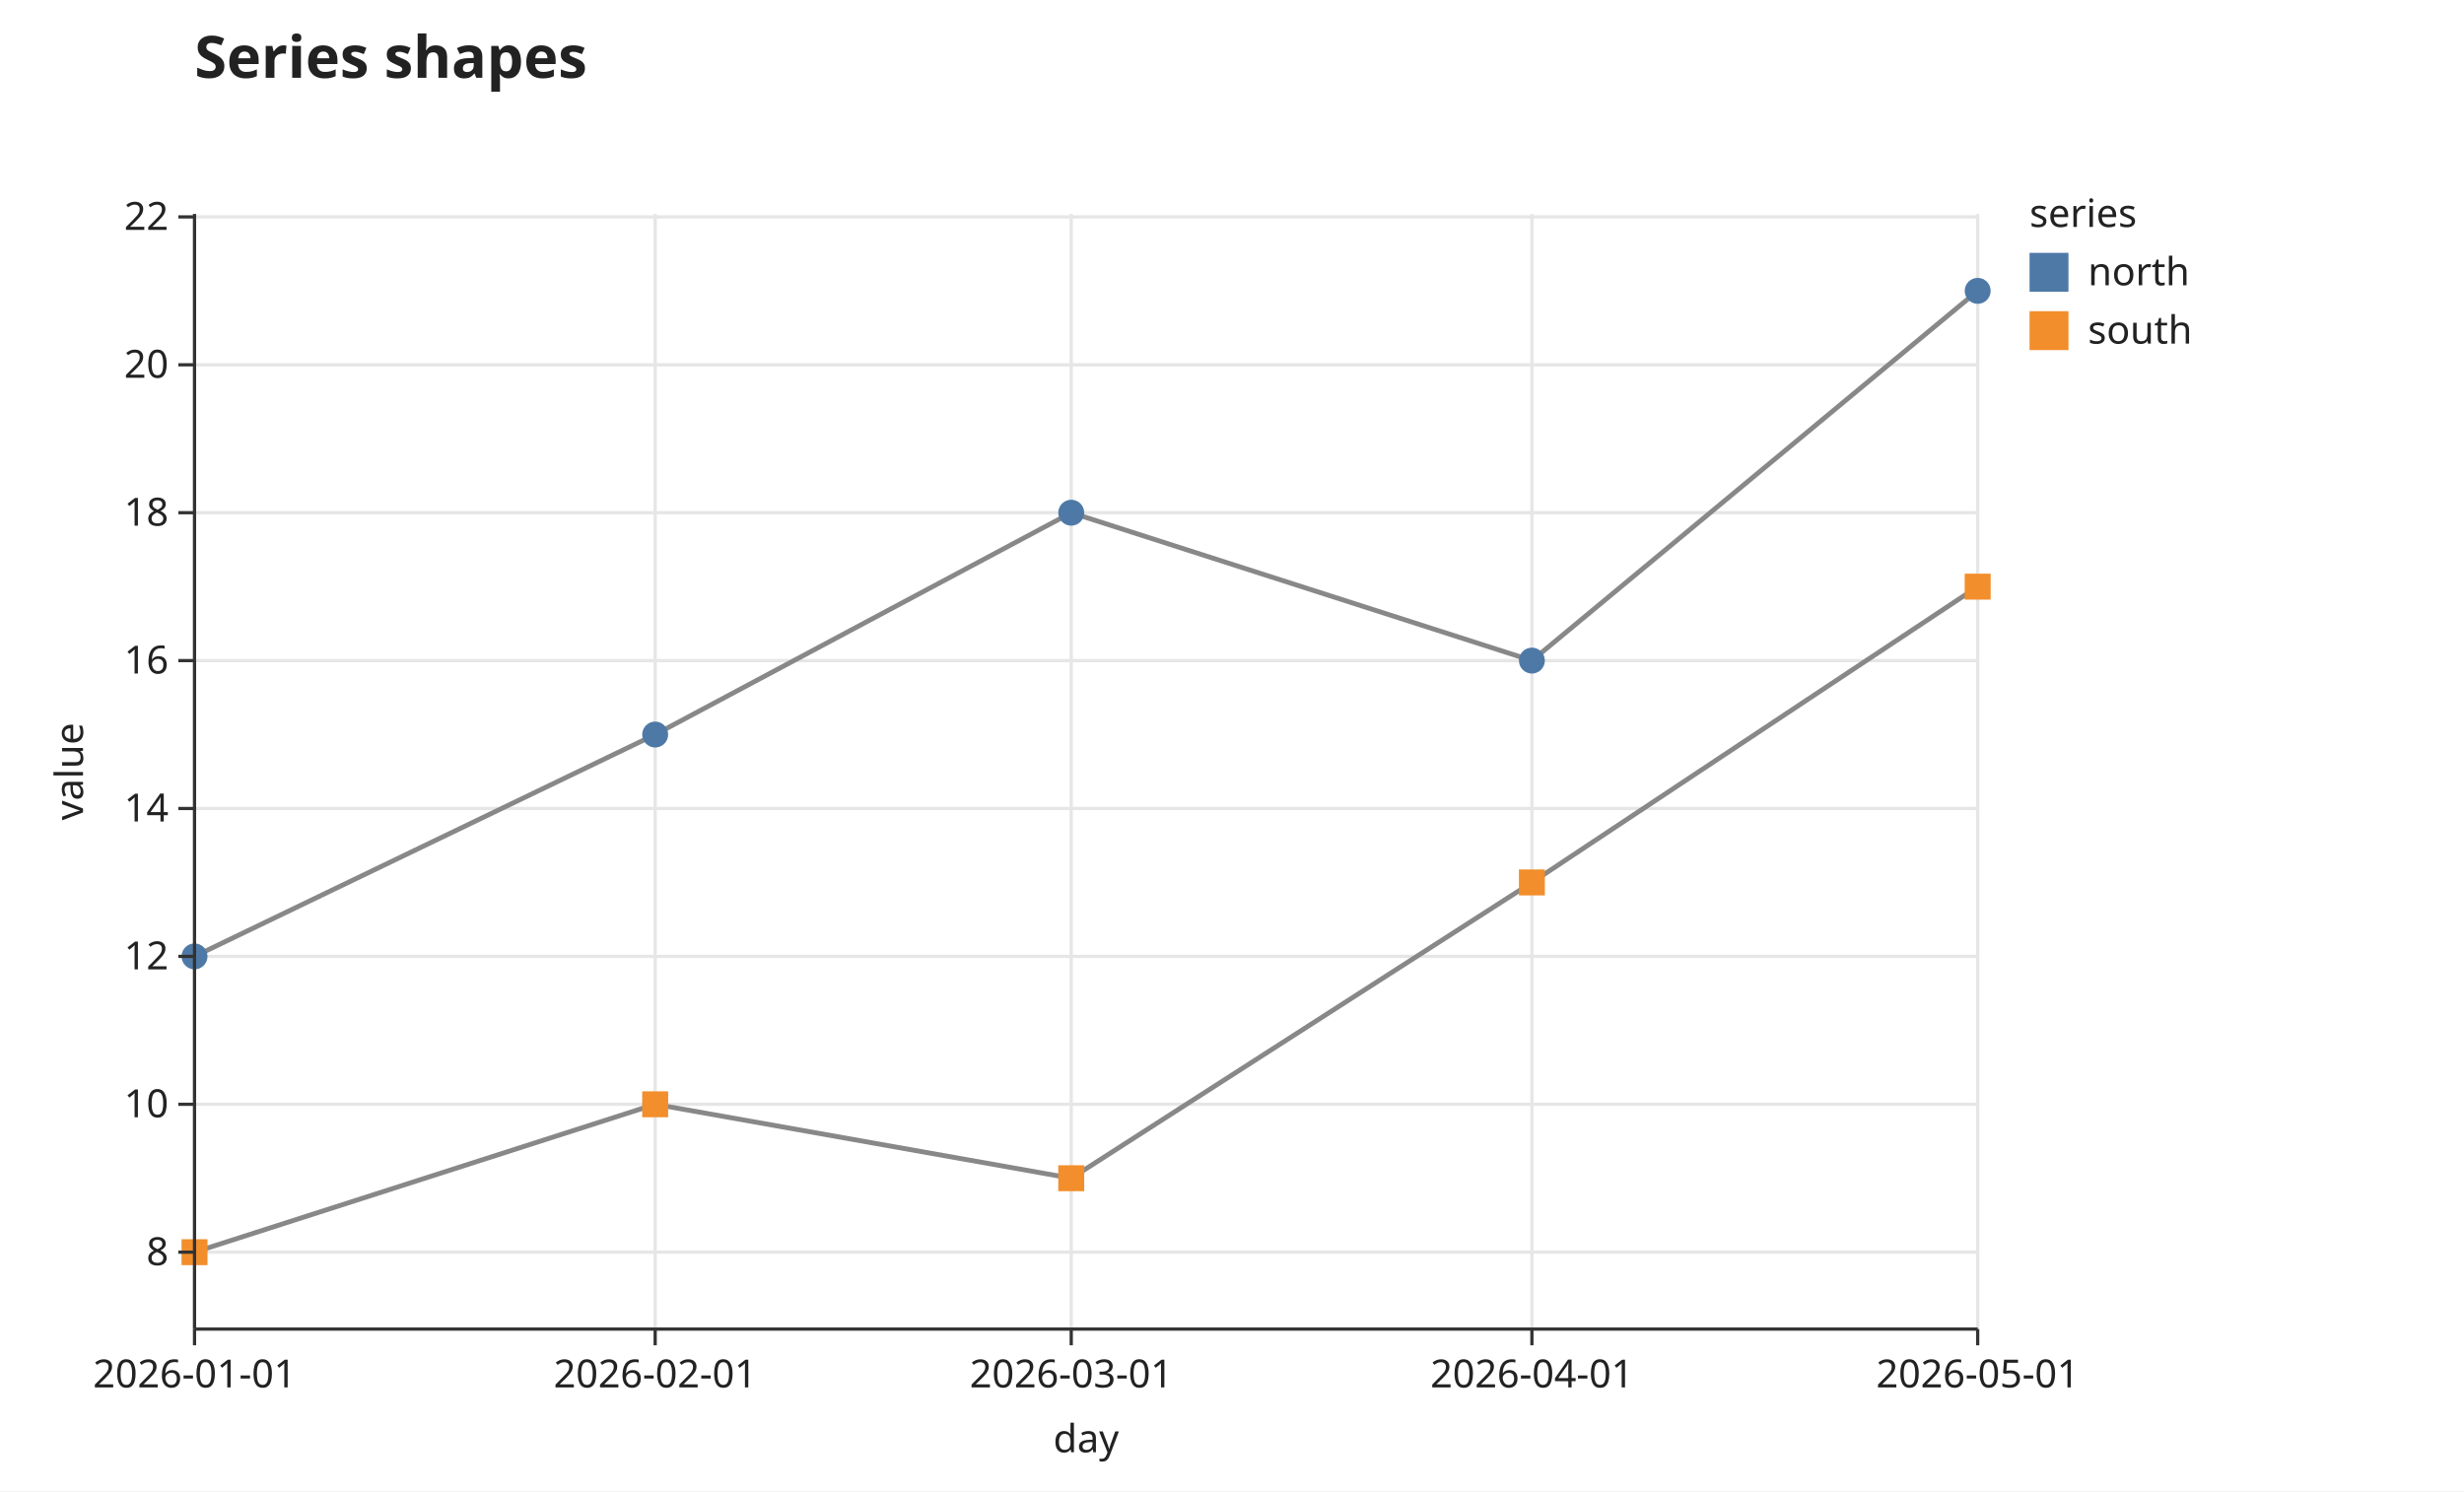
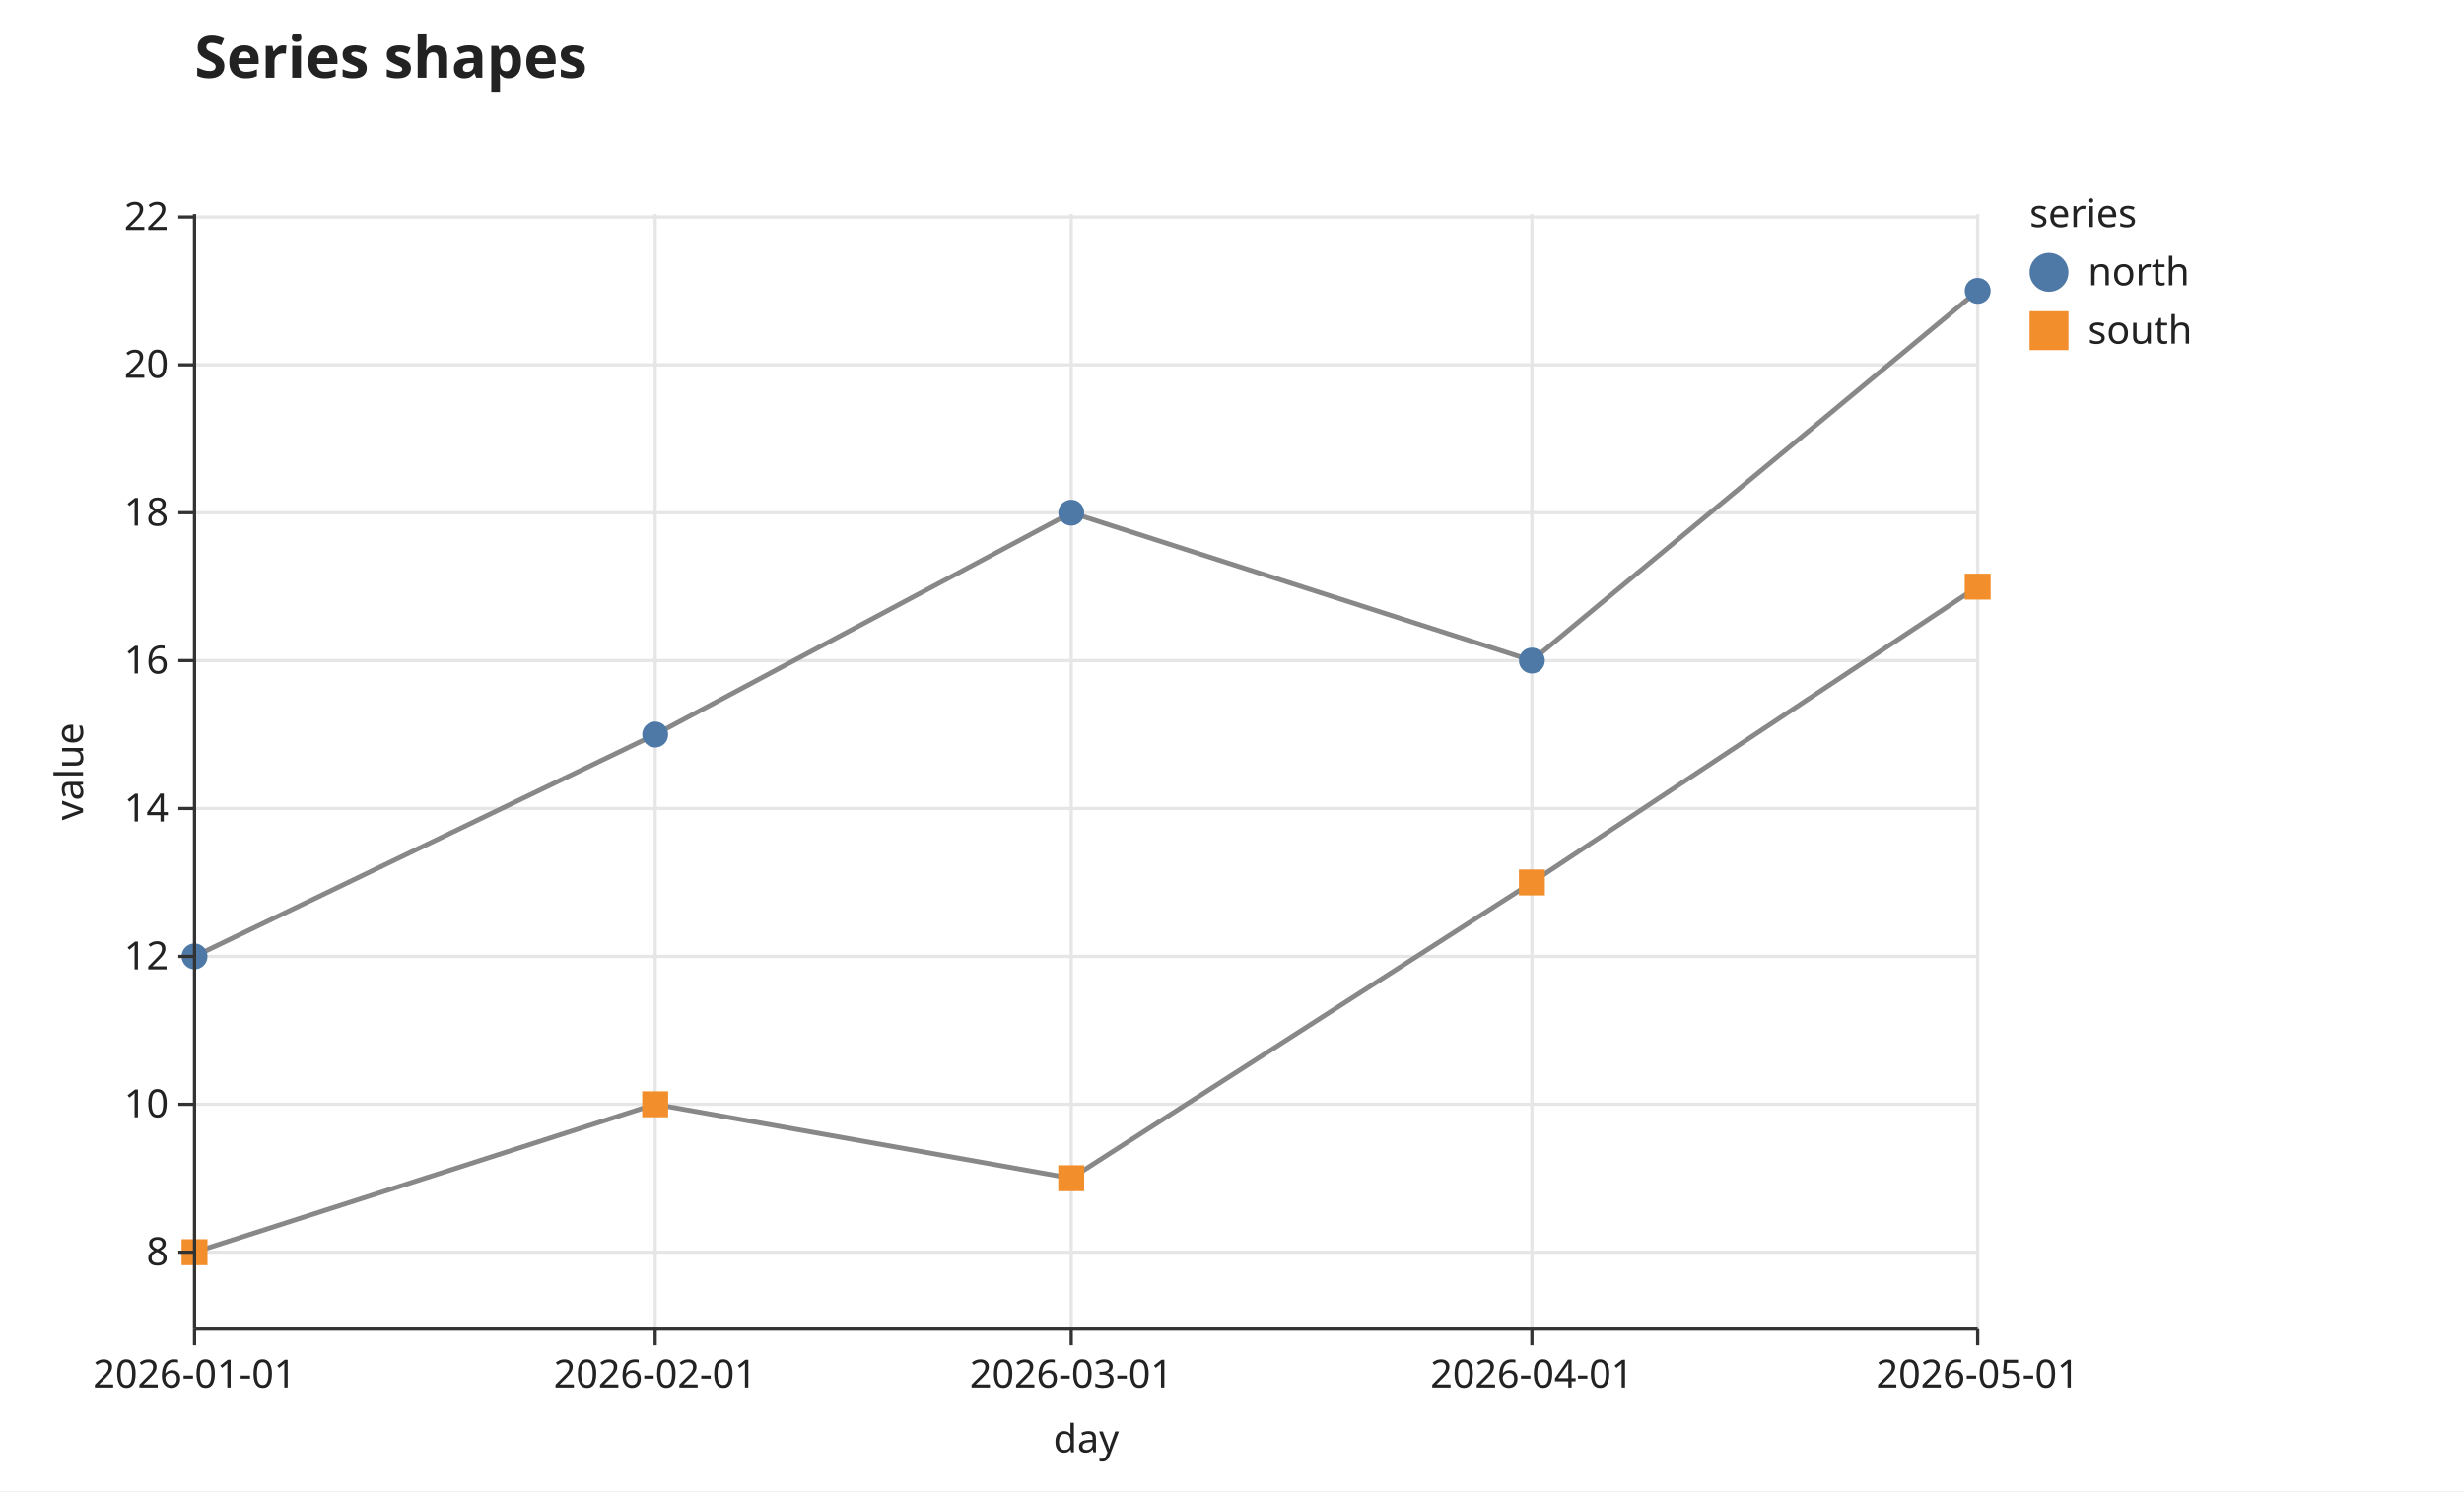
<svg xmlns="http://www.w3.org/2000/svg" width="760" height="460" viewBox="0 0 760 460" role="img" aria-label="Series shapes">
  <rect class="algraf-background" x="0" y="0" width="760" height="460" fill="#ffffff" />
  <text class="algraf-title" x="60" y="24" font-family="system-ui, sans-serif" font-size="18" font-weight="600" fill="#222222">Series shapes</text>
  <rect class="algraf-plot-area" x="60" y="66" width="550" height="344" fill="#ffffff" />
  <g class="algraf-grid">
    <line x1="60" y1="66" x2="60" y2="410" stroke="#e6e6e6" stroke-width="1" />
    <line x1="202.083" y1="66" x2="202.083" y2="410" stroke="#e6e6e6" stroke-width="1" />
    <line x1="330.417" y1="66" x2="330.417" y2="410" stroke="#e6e6e6" stroke-width="1" />
    <line x1="472.5" y1="66" x2="472.5" y2="410" stroke="#e6e6e6" stroke-width="1" />
    <line x1="610" y1="66" x2="610" y2="410" stroke="#e6e6e6" stroke-width="1" />
    <line x1="60" y1="386.276" x2="610" y2="386.276" stroke="#e6e6e6" stroke-width="1" />
    <line x1="60" y1="340.653" x2="610" y2="340.653" stroke="#e6e6e6" stroke-width="1" />
    <line x1="60" y1="295.029" x2="610" y2="295.029" stroke="#e6e6e6" stroke-width="1" />
    <line x1="60" y1="249.406" x2="610" y2="249.406" stroke="#e6e6e6" stroke-width="1" />
    <line x1="60" y1="203.782" x2="610" y2="203.782" stroke="#e6e6e6" stroke-width="1" />
    <line x1="60" y1="158.159" x2="610" y2="158.159" stroke="#e6e6e6" stroke-width="1" />
    <line x1="60" y1="112.536" x2="610" y2="112.536" stroke="#e6e6e6" stroke-width="1" />
    <line x1="60" y1="66.912" x2="610" y2="66.912" stroke="#e6e6e6" stroke-width="1" />
  </g>
  <g class="algraf-layer algraf-geom-line">
    <path d="M60 295.029 L202.083 226.594 L330.417 158.159 L472.5 203.782 L610 89.724" fill="none" stroke="#888888" stroke-width="1.5" opacity="1" />
    <path d="M60 386.276 L202.083 340.653 L330.417 363.464 L472.5 272.218 L610 180.971" fill="none" stroke="#888888" stroke-width="1.5" opacity="1" />
  </g>
  <g class="algraf-layer algraf-geom-point">
    <circle cx="60" cy="295.029" r="4" fill="#4E79A7" opacity="1" />
    <circle cx="202.083" cy="226.594" r="4" fill="#4E79A7" opacity="1" />
    <circle cx="330.417" cy="158.159" r="4" fill="#4E79A7" opacity="1" />
    <circle cx="472.5" cy="203.782" r="4" fill="#4E79A7" opacity="1" />
    <circle cx="610" cy="89.724" r="4" fill="#4E79A7" opacity="1" />
    <rect x="56" y="382.276" width="8" height="8" fill="#F28E2B" opacity="1" />
    <rect x="198.083" y="336.653" width="8" height="8" fill="#F28E2B" opacity="1" />
    <rect x="326.417" y="359.464" width="8" height="8" fill="#F28E2B" opacity="1" />
    <rect x="468.5" y="268.218" width="8" height="8" fill="#F28E2B" opacity="1" />
    <rect x="606" y="176.971" width="8" height="8" fill="#F28E2B" opacity="1" />
  </g>
  <g class="algraf-axes">
    <line x1="60" y1="410" x2="610" y2="410" stroke="#333333" stroke-width="1" />
    <line x1="60" y1="410" x2="60" y2="415" stroke="#333333" stroke-width="1" />
    <text x="60" y="428" text-anchor="middle" font-family="system-ui, sans-serif" font-size="12" fill="#222222">2026-01-01</text>
    <line x1="202.083" y1="410" x2="202.083" y2="415" stroke="#333333" stroke-width="1" />
    <text x="202.083" y="428" text-anchor="middle" font-family="system-ui, sans-serif" font-size="12" fill="#222222">2026-02-01</text>
    <line x1="330.417" y1="410" x2="330.417" y2="415" stroke="#333333" stroke-width="1" />
    <text x="330.417" y="428" text-anchor="middle" font-family="system-ui, sans-serif" font-size="12" fill="#222222">2026-03-01</text>
    <line x1="472.5" y1="410" x2="472.5" y2="415" stroke="#333333" stroke-width="1" />
    <text x="472.5" y="428" text-anchor="middle" font-family="system-ui, sans-serif" font-size="12" fill="#222222">2026-04-01</text>
    <line x1="610" y1="410" x2="610" y2="415" stroke="#333333" stroke-width="1" />
    <text x="610" y="428" text-anchor="middle" font-family="system-ui, sans-serif" font-size="12" fill="#222222">2026-05-01</text>
    <text x="335" y="448" text-anchor="middle" font-family="system-ui, sans-serif" font-size="12" fill="#222222">day</text>
    <line x1="60" y1="66" x2="60" y2="410" stroke="#333333" stroke-width="1" />
    <line x1="55" y1="386.276" x2="60" y2="386.276" stroke="#333333" stroke-width="1" />
    <text x="52" y="390.276" text-anchor="end" font-family="system-ui, sans-serif" font-size="12" fill="#222222">8</text>
    <line x1="55" y1="340.653" x2="60" y2="340.653" stroke="#333333" stroke-width="1" />
    <text x="52" y="344.653" text-anchor="end" font-family="system-ui, sans-serif" font-size="12" fill="#222222">10</text>
    <line x1="55" y1="295.029" x2="60" y2="295.029" stroke="#333333" stroke-width="1" />
    <text x="52" y="299.029" text-anchor="end" font-family="system-ui, sans-serif" font-size="12" fill="#222222">12</text>
    <line x1="55" y1="249.406" x2="60" y2="249.406" stroke="#333333" stroke-width="1" />
    <text x="52" y="253.406" text-anchor="end" font-family="system-ui, sans-serif" font-size="12" fill="#222222">14</text>
    <line x1="55" y1="203.782" x2="60" y2="203.782" stroke="#333333" stroke-width="1" />
    <text x="52" y="207.782" text-anchor="end" font-family="system-ui, sans-serif" font-size="12" fill="#222222">16</text>
    <line x1="55" y1="158.159" x2="60" y2="158.159" stroke="#333333" stroke-width="1" />
    <text x="52" y="162.159" text-anchor="end" font-family="system-ui, sans-serif" font-size="12" fill="#222222">18</text>
    <line x1="55" y1="112.536" x2="60" y2="112.536" stroke="#333333" stroke-width="1" />
    <text x="52" y="116.536" text-anchor="end" font-family="system-ui, sans-serif" font-size="12" fill="#222222">20</text>
    <line x1="55" y1="66.912" x2="60" y2="66.912" stroke="#333333" stroke-width="1" />
    <text x="52" y="70.912" text-anchor="end" font-family="system-ui, sans-serif" font-size="12" fill="#222222">22</text>
    <text x="25.6" y="238" text-anchor="middle" transform="rotate(-90 25.6 238)" font-family="system-ui, sans-serif" font-size="12" fill="#222222">value</text>
  </g>
  <g class="algraf-legends">
    <text x="626" y="70" text-anchor="start" font-family="system-ui, sans-serif" font-size="12" fill="#222222">series</text>
-     <rect x="626" y="78" width="12" height="12" fill="#4E79A7" />
+     <circle cx="632" cy="84" r="6" fill="#4E79A7" />
    <text x="644" y="88" text-anchor="start" font-family="system-ui, sans-serif" font-size="12" fill="#222222">north</text>
    <rect x="626" y="96" width="12" height="12" fill="#F28E2B" />
    <text x="644" y="106" text-anchor="start" font-family="system-ui, sans-serif" font-size="12" fill="#222222">south</text>
  </g>
</svg>
